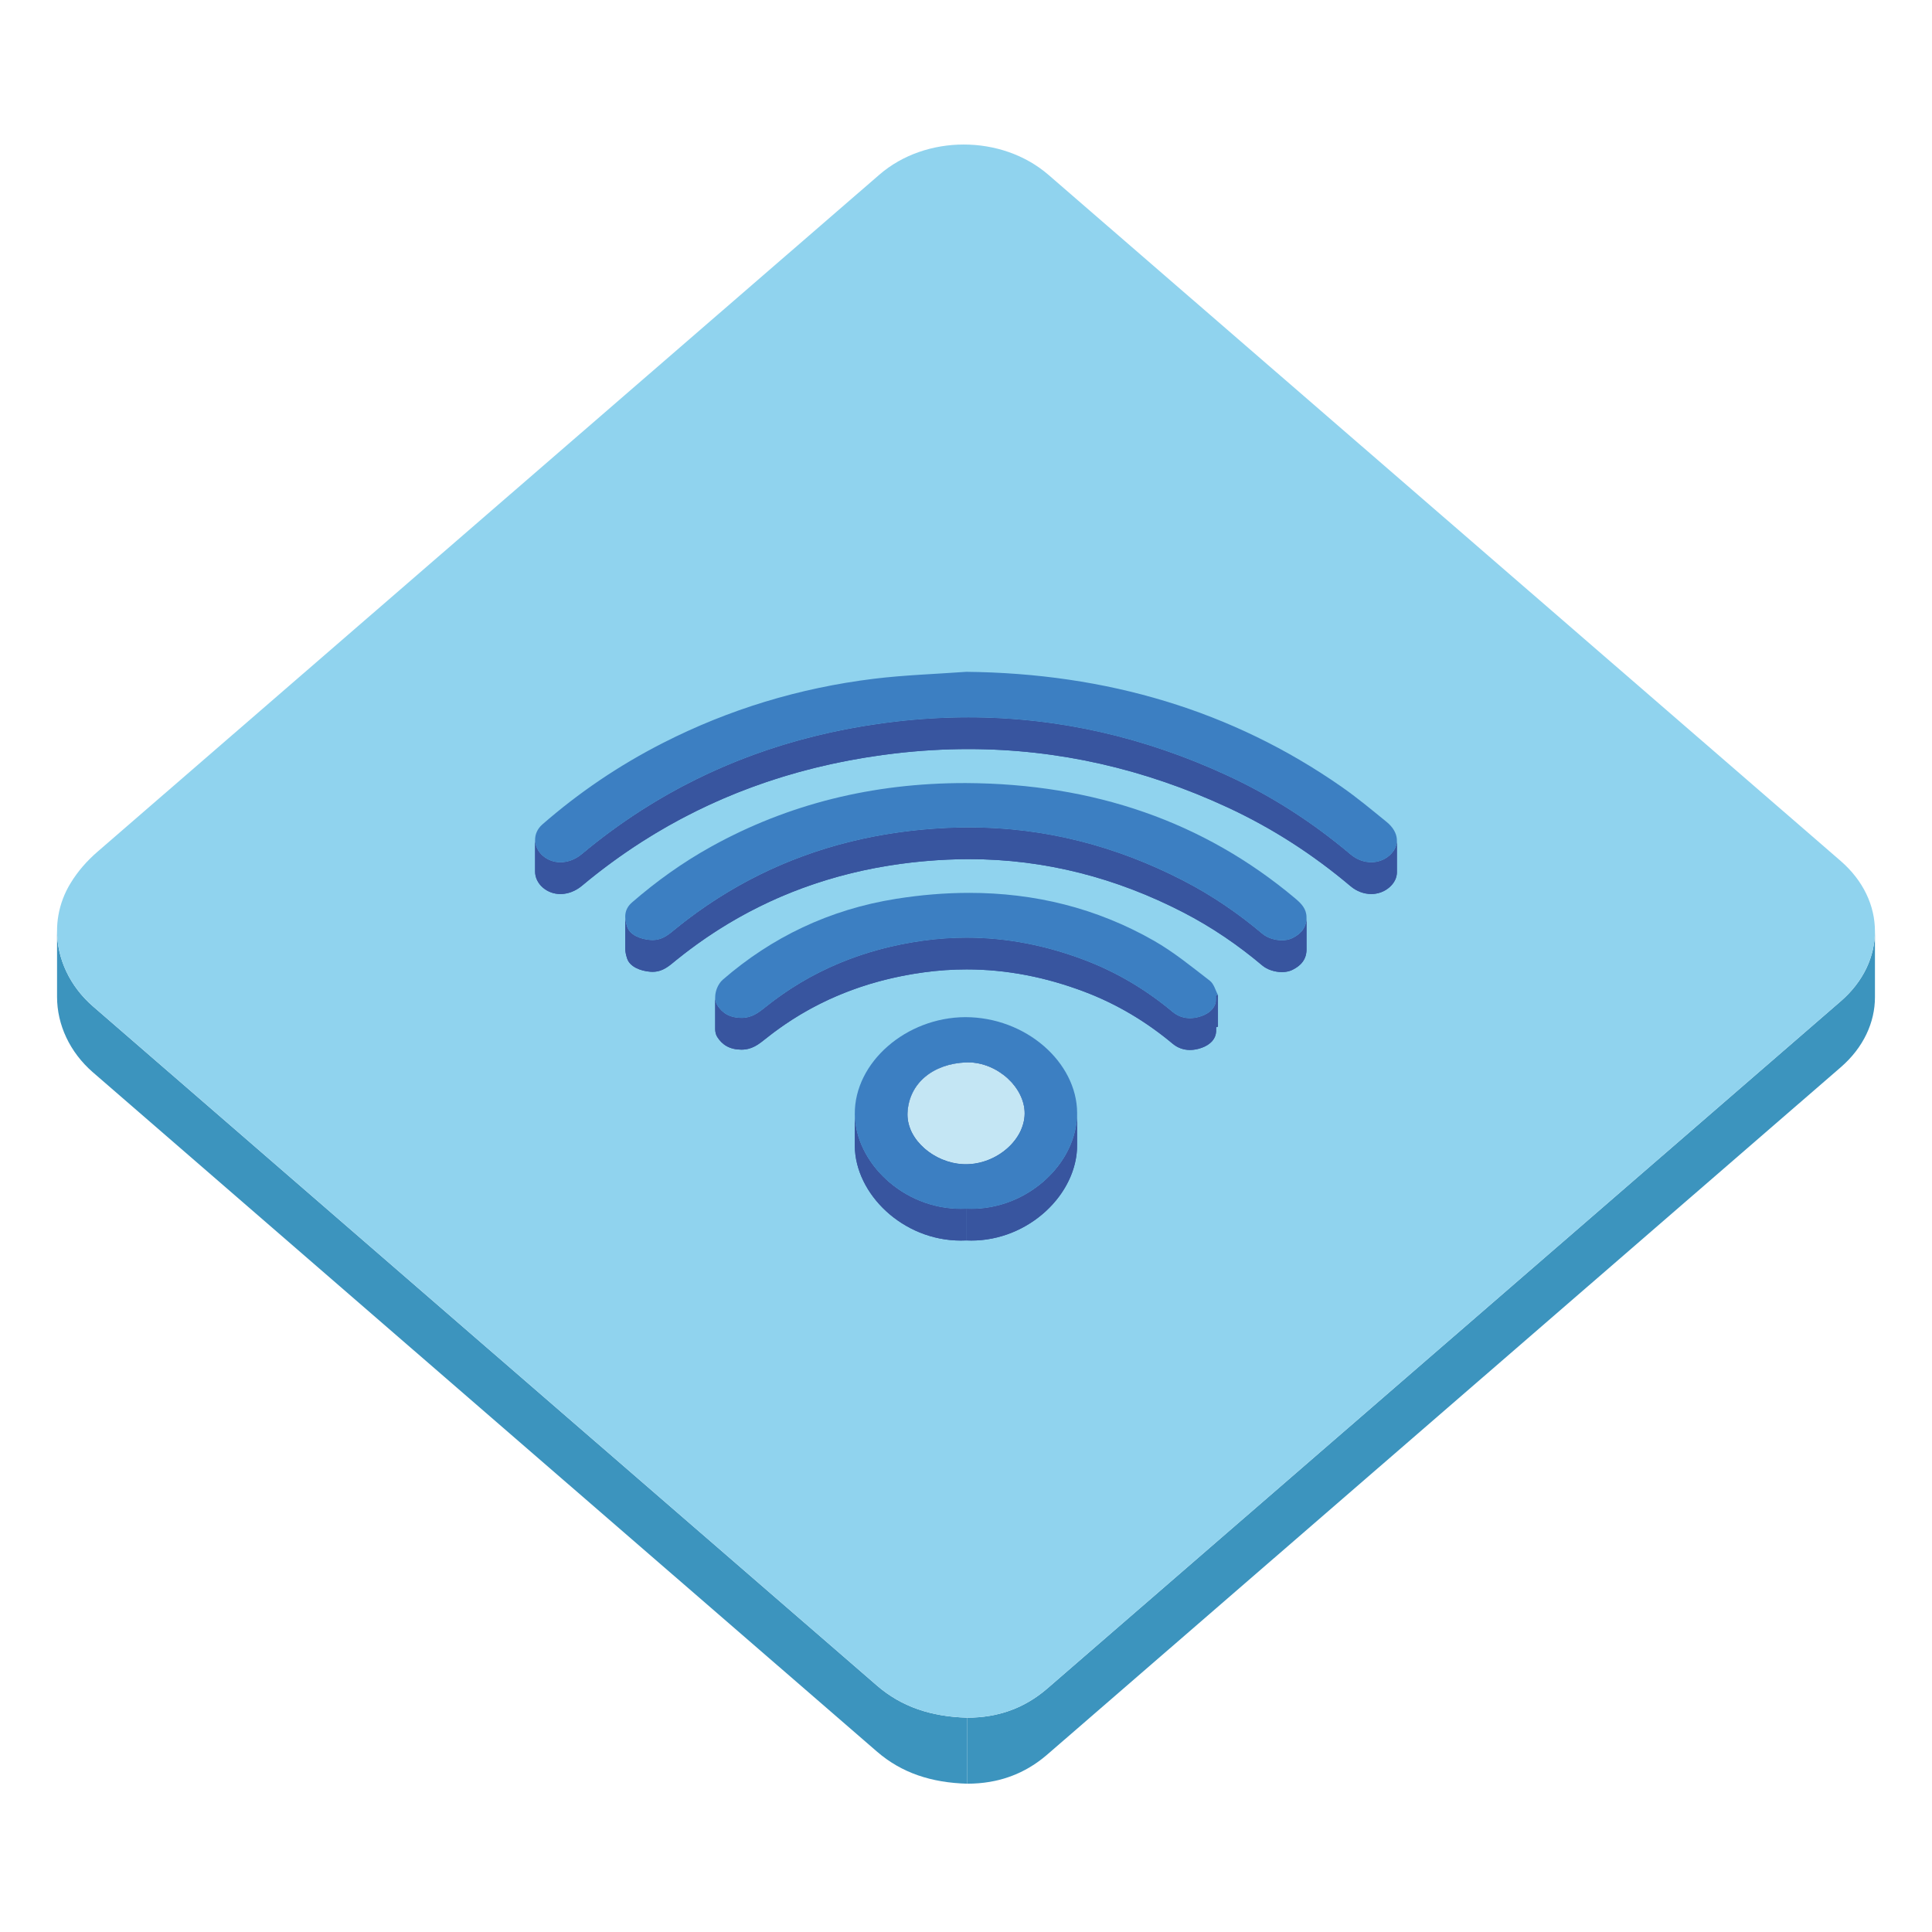
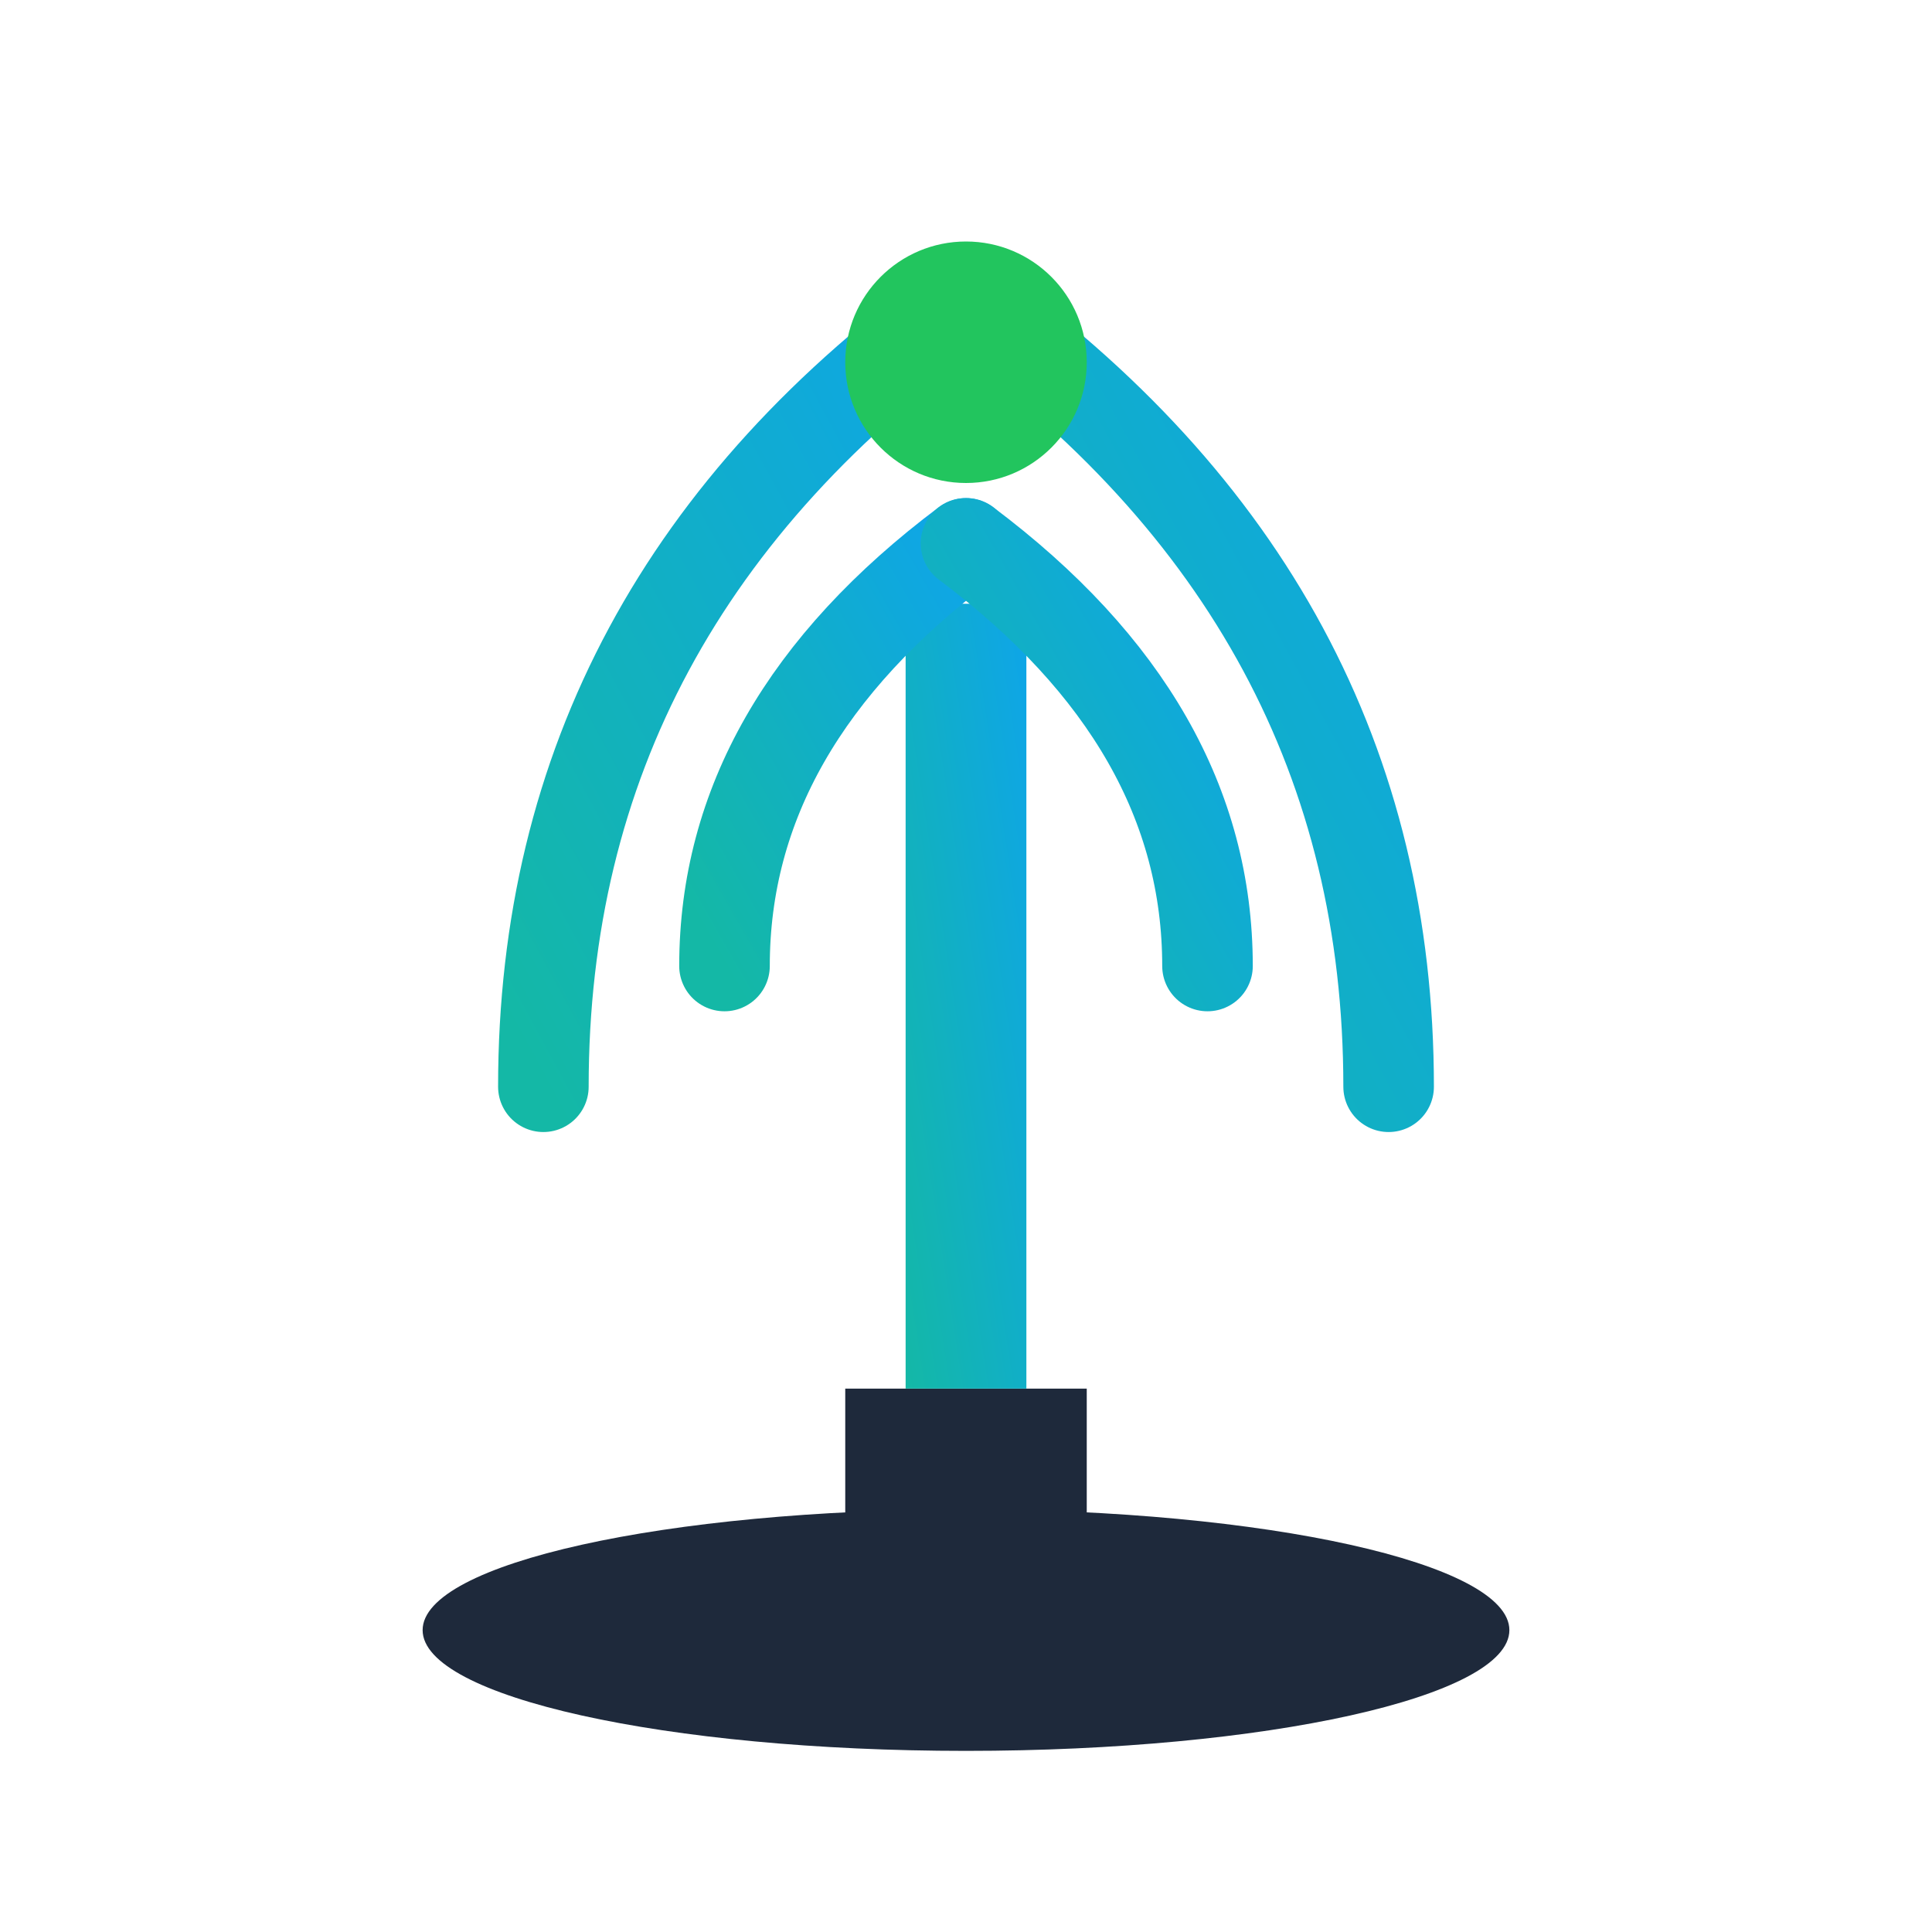
- <svg xmlns="http://www.w3.org/2000/svg" width="800px" height="800px" viewBox="0 0 1024 1024" class="icon" version="1.1">
-   <path d="M993.763 493.538v35c0 13.331-6.04 26.664-18.135 37.137-140.15 121.422-280.35 242.795-420.49 364.219-11.814 10.237-25.813 15.501-42.454 15.501v-35c16.643 0 30.64-5.264 42.454-15.501 140.141-121.424 280.336-242.802 420.49-364.217 12.095-10.475 18.135-23.803 18.135-37.139z" fill="#3C94BE" />
-   <path d="M30.239 528.367v-3.5-1.75-3.5-3.5-1.75-3.5-3.5-1.75-3.5-3.5-1.75-3.5c0 14.707 6.701 29.313 19.037 40.019 138.449 120.064 277.049 239.996 415.562 360.02 13.002 11.26 28.74 16.466 47.852 16.994v35c-19.108-0.528-34.85-5.734-47.852-16.994C326.325 808.382 187.725 688.45 49.276 568.386c-12.337-10.705-19.037-25.312-19.037-40.019z" fill="#3C94BE" />
-   <path d="M510.786 76.601c16.263 0 32.546 5.362 44.946 16.097 139.95 121.188 279.901 242.376 419.819 363.586 24.241 20.995 24.295 53.413 0.079 74.397-140.15 121.42-280.35 242.796-420.489 364.217-11.815 10.239-25.813 15.502-42.452 15.502-19.109-0.528-34.852-5.734-47.854-16.994-138.511-120.024-277.111-239.956-415.56-360.02-19.581-16.988-24.96-43.81-11.895-65.251 3.919-6.438 8.669-11.829 14.465-16.849C189.954 331.734 328.024 212.152 466.107 92.567c12.296-10.64 28.478-15.966 44.679-15.966z" fill="#90D3EE" />
-   <path d="M740.39 445.475v16.8c0 2.879-1.313 5.675-3.933 7.98-2.727 2.394-6.145 3.592-9.664 3.592-3.794 0-7.706-1.392-11-4.178-19.574-16.532-41.227-30.656-65.327-41.813-43.557-20.162-89.269-30.829-137.202-30.829-12.792 0-25.736 0.759-38.846 2.3-64.18 7.552-119.429 31.252-166.018 70.179-3.464 2.892-7.495 4.349-11.356 4.349-3.397 0-6.667-1.127-9.309-3.4-2.73-2.352-4.124-5.457-4.124-8.546v-16.8c0 3.09 1.393 6.195 4.124 8.546 2.643 2.273 5.912 3.4 9.309 3.4 3.862 0 7.892-1.458 11.356-4.349 46.588-38.926 101.839-62.626 166.018-70.178a332.199 332.199 0 0 1 38.846-2.3c47.934 0 93.646 10.667 137.202 30.829 24.101 11.156 45.753 25.281 65.327 41.813 3.295 2.786 7.206 4.178 11 4.178 3.52 0 6.938-1.196 9.664-3.593 2.619-2.305 3.933-5.101 3.933-7.98z" fill="#38559F" />
-   <path d="M740.39 445.475v16.8c0 0.197-0.007 0.396-0.019 0.592v-16.8c0.012-0.196 0.019-0.396 0.019-0.592M740.371 446.068v16.8c-0.132 2.1-0.973 4.143-2.512 5.962v-16.8c1.539-1.82 2.38-3.862 2.512-5.962M737.859 452.03v16.8c-0.418 0.493-0.883 0.968-1.402 1.423a14.43 14.43 0 0 1-1.75 1.317v-16.8a14.525 14.525 0 0 0 1.75-1.316c0.52-0.455 0.984-0.932 1.402-1.424M734.707 454.77v16.8c-0.88 0.562-1.807 1.02-2.771 1.373v-16.8a14.237 14.237 0 0 0 2.771-1.373" fill="#38559F" />
-   <path d="M731.938 456.143v16.8c-0.996 0.365-2.025 0.619-3.076 0.763v-16.8c1.05-0.144 2.08-0.398 3.076-0.763M728.86 456.907v16.8c-0.684 0.093-1.372 0.14-2.068 0.14-3.794 0-7.707-1.392-11-4.178-19.574-16.532-41.227-30.656-65.327-41.813-43.558-20.162-89.27-30.829-137.203-30.829-12.791 0-25.737 0.759-38.846 2.3-2.249 0.265-4.487 0.55-6.711 0.853v-16.8c2.226-0.304 4.462-0.588 6.711-0.853a332.224 332.224 0 0 1 38.846-2.3c47.934 0 93.646 10.667 137.203 30.829 24.101 11.156 45.753 25.281 65.327 41.813 3.295 2.786 7.206 4.178 11 4.178a15.471 15.471 0 0 0 2.068-0.14M467.705 383.38v16.8c-24.287 3.318-47.269 8.988-68.965 16.961v-16.8c21.697-7.973 44.679-13.644 68.965-16.961" fill="#38559F" />
-   <path d="M398.741 400.341v16.8a301.078 301.078 0 0 0-58.45 28.968v-16.8a300.994 300.994 0 0 1 58.45-28.968M340.291 429.309v16.8a310.12 310.12 0 0 0-31.891 23.396 21.105 21.105 0 0 1-2.074 1.521v-16.8a20.932 20.932 0 0 0 2.074-1.52 309.982 309.982 0 0 1 31.891-23.397" fill="#38559F" />
-   <path d="M306.326 454.225v16.8a18.61 18.61 0 0 1-3.603 1.792v-16.8a18.638 18.638 0 0 0 3.603-1.792M302.723 456.019v16.8a16.897 16.897 0 0 1-3.548 0.892v-16.8a17.084 17.084 0 0 0 3.548-0.892M299.175 456.909v16.8c-0.715 0.096-1.427 0.145-2.133 0.145-3.397 0-6.667-1.126-9.309-3.4-2.73-2.352-4.124-5.457-4.124-8.546v-16.8c0 3.09 1.393 6.195 4.124 8.546 2.643 2.273 5.912 3.4 9.309 3.4 0.708 0.001 1.42-0.049 2.133-0.145" fill="#38559F" />
-   <path d="M512.195 356.077c74.401 0.785 140.84 20.488 198.829 60.914 8.357 5.824 16.119 12.309 23.949 18.683 6.703 5.463 7.166 12.78 1.483 17.783-2.727 2.394-6.145 3.591-9.664 3.591-3.794 0-7.706-1.392-11-4.177-19.574-16.533-41.227-30.658-65.327-41.814-43.557-20.162-89.269-30.829-137.202-30.829-12.792 0-25.736 0.759-38.846 2.3-64.179 7.552-119.428 31.252-166.018 70.178-3.464 2.892-7.495 4.349-11.356 4.349-3.397 0-6.667-1.126-9.308-3.4-5.342-4.599-5.564-12.072-0.263-16.699 19.243-16.788 40.541-31.287 64.109-43.273 34.646-17.624 71.88-29.043 111.605-33.922 16.21-1.983 32.67-2.498 49.009-3.684z" fill="#3C7FC2" />
-   <path d="M692.482 486.382v16.8c0 5.21-2.807 8.626-7.687 10.957-1.545 0.735-3.407 1.082-5.349 1.082-3.737 0-7.773-1.277-10.406-3.501-12.782-10.771-26.681-20.304-42.014-28.204-35.184-18.129-73.01-28.156-113.459-28.157-3.727 0-7.469 0.086-11.241 0.257-55.217 2.514-103.329 20.445-143.861 53.223-3.691 2.991-7.025 6.247-12.643 6.247-0.35 0-0.708-0.014-1.076-0.04-5.475-0.391-10.927-2.757-12.328-6.939-0.607-1.81-1.028-3.642-1.028-5.435v-16.8c0 1.792 0.421 3.625 1.028 5.435 1.401 4.182 6.854 6.549 12.328 6.94 0.368 0.027 0.726 0.04 1.076 0.04 5.618 0 8.951-3.255 12.643-6.247 40.532-32.778 88.644-50.709 143.861-53.224a248.03 248.03 0 0 1 11.241-0.257c40.449 0 78.275 10.028 113.459 28.157 15.333 7.899 29.231 17.432 42.014 28.204 2.633 2.223 6.669 3.5 10.406 3.5 1.943 0 3.806-0.346 5.349-1.082 4.881-2.33 7.687-5.745 7.687-10.956z" fill="#38559F" />
-   <path d="M692.482 486.382v16.8c0 0.285-0.01 0.563-0.026 0.837v-16.8c0.017-0.273 0.026-0.552 0.026-0.837M692.455 487.218v16.8c-0.151 2.527-1.008 4.606-2.468 6.333v-16.8c1.462-1.727 2.317-3.807 2.468-6.333" fill="#38559F" />
-   <path d="M689.988 493.55v16.8c-0.827 0.976-1.847 1.838-3.049 2.603v-16.799c1.202-0.765 2.222-1.627 3.049-2.604M686.939 496.156v16.8c-0.661 0.424-1.376 0.816-2.144 1.183a9.43 9.43 0 0 1-0.817 0.344v-16.8c0.28-0.104 0.555-0.219 0.817-0.345a19.851 19.851 0 0 0 2.144-1.182" fill="#38559F" />
-   <path d="M683.979 497.682v16.8c-0.776 0.285-1.61 0.485-2.482 0.604v-16.799a12.107 12.107 0 0 0 2.482-0.605M681.494 498.285v16.8c-0.667 0.09-1.354 0.136-2.049 0.136-3.738 0-7.772-1.277-10.406-3.501-12.781-10.771-26.681-20.304-42.014-28.204-35.183-18.129-73.009-28.156-113.459-28.157-3.727 0-7.469 0.086-11.241 0.257a278.008 278.008 0 0 0-24.995 2.254v-16.8a277.64 277.64 0 0 1 24.995-2.255 248.03 248.03 0 0 1 11.241-0.257c40.45 0 78.276 10.028 113.459 28.157 15.333 7.899 29.232 17.432 42.014 28.204 2.634 2.223 6.668 3.5 10.406 3.5 0.698 0.001 1.383-0.043 2.049-0.134" fill="#38559F" />
-   <path d="M477.332 441.07v16.8c-18.121 2.479-35.404 6.746-51.83 12.782v-16.8c16.427-6.037 33.709-10.305 51.83-12.782" fill="#38559F" />
-   <path d="M425.503 453.852v16.8a232.53 232.53 0 0 0-45.14 22.395v-16.8a232.444 232.444 0 0 1 45.14-22.395M380.363 476.246v16.8a242.671 242.671 0 0 0-21.897 15.792c-1.682 1.363-3.287 2.779-5.07 3.918v-16.8c1.783-1.137 3.388-2.555 5.07-3.918a242.671 242.671 0 0 1 21.897-15.792M353.396 495.957v16.8c-0.947 0.606-1.945 1.135-3.031 1.532v-16.8a15.472 15.472 0 0 0 3.031-1.532" fill="#38559F" />
-   <path d="M350.366 497.489v16.8c-0.841 0.311-1.735 0.543-2.698 0.673v-16.8a12.777 12.777 0 0 0 2.698-0.673M347.668 498.162v16.8c-0.588 0.081-1.2 0.123-1.844 0.123-0.35 0-0.708-0.014-1.076-0.04-5.475-0.391-10.928-2.757-12.328-6.939-0.607-1.81-1.028-3.642-1.028-5.435v-16.8c0 1.792 0.421 3.625 1.028 5.435 1.4 4.182 6.854 6.549 12.328 6.94 0.368 0.027 0.726 0.04 1.076 0.04a13.633 13.633 0 0 0 1.844-0.124" fill="#38559F" />
-   <path d="M511.335 415.042l0.92 0.001c67.416 0.366 125.647 20.339 174.191 61.097 3.268 2.741 5.929 5.44 6.029 9.883 0.132 5.413-2.69 8.931-7.681 11.313-1.545 0.737-3.407 1.082-5.349 1.082-3.739 0-7.773-1.277-10.406-3.5-12.782-10.772-26.681-20.304-42.014-28.204-35.184-18.129-73.01-28.156-113.459-28.157-3.727 0-7.469 0.086-11.241 0.257-55.217 2.515-103.329 20.445-143.861 53.224-3.691 2.991-7.025 6.247-12.643 6.247-0.35 0-0.708-0.012-1.076-0.04-5.475-0.391-10.928-2.758-12.328-6.94-1.512-4.513-1.876-9.158 2.58-13.016 12.811-11.103 26.671-21.089 41.942-29.557 40.973-22.711 85.842-33.69 134.396-33.69z" fill="#3C7FC2" />
-   <path d="M645.544 527.342v16.8c-0.362 0.122-0.726 0.255-1.097 0.376v-16.8c0.371-0.122 0.735-0.254 1.097-0.376z" fill="#38559F" />
-   <path d="M645.544 527.342v16.8c-0.362 0.122-0.726 0.255-1.097 0.376v-16.8c0.371-0.122 0.735-0.254 1.097-0.376" fill="#38559F" />
-   <path d="M644.586 529.389v16.8c0 4.464-3.146 7.532-7.611 9.153-2.057 0.744-4.173 1.161-6.263 1.161-3.229 0-6.392-0.994-9.169-3.309-13.779-11.497-29.222-20.899-46.771-27.542-20.212-7.655-40.989-11.845-62.453-11.845-7.511 0-15.107 0.513-22.792 1.57-32.014 4.4-59.906 16.105-83.705 35.162-3.68 2.945-7.156 5.797-12.9 5.797-6.271-0.069-10.142-2.585-12.764-6.73-0.753-1.19-1.094-2.667-1.094-4.232v-16.801c0 1.565 0.342 3.045 1.094 4.233 2.622 4.146 6.491 6.661 12.764 6.73 5.745 0 9.22-2.852 12.9-5.797 23.799-19.058 51.691-30.764 83.705-35.164a167.382 167.382 0 0 1 22.792-1.569c21.464 0 42.242 4.189 62.453 11.844 17.55 6.644 32.992 16.045 46.771 27.542 2.775 2.314 5.94 3.309 9.169 3.309 2.089 0 4.206-0.417 6.263-1.161 4.464-1.62 7.611-4.687 7.611-9.151z" fill="#38559F" />
-   <path d="M644.586 529.389v16.8c0 0.188-0.006 0.376-0.017 0.558v-16.8c0.011-0.184 0.017-0.371 0.017-0.558M644.569 529.946v16.8c-0.116 1.927-0.837 3.577-1.999 4.949v-16.8c1.164-1.373 1.883-3.022 1.999-4.949" fill="#38559F" />
-   <path d="M642.572 534.896v16.8c-0.686 0.809-1.527 1.523-2.488 2.137v-16.8a11.07 11.07 0 0 0 2.488-2.137M640.082 537.034v16.8a15.743 15.743 0 0 1-3.025 1.479v-16.801a15.74 15.74 0 0 0 3.025-1.478M637.057 538.512v16.8c-0.027 0.01-0.054 0.021-0.082 0.029a19.623 19.623 0 0 1-4.013 1.005v-16.801a19.51 19.51 0 0 0 4.013-1.005c0.028-0.008 0.055-0.019 0.082-0.028M632.962 539.547v16.8a16.54 16.54 0 0 1-2.249 0.156c-3.228 0-6.391-0.994-9.168-3.309-13.78-11.497-29.223-20.899-46.771-27.542-20.213-7.655-40.99-11.845-62.453-11.845-7.476 0-15.031 0.508-22.679 1.554v-16.8a166.943 166.943 0 0 1 22.679-1.554c21.463 0 42.241 4.189 62.453 11.844 17.549 6.644 32.991 16.045 46.771 27.542 2.775 2.314 5.94 3.309 9.168 3.309a16.7 16.7 0 0 0 2.249-0.155M489.641 498.563v16.8l-0.114 0.017c-13.353 1.836-25.989 4.941-37.909 9.321v-16.8c11.92-4.38 24.556-7.487 37.909-9.323 0.037-0.006 0.076-0.01 0.114-0.015M451.618 507.899v16.8c-11.134 4.092-21.646 9.294-31.534 15.61v-16.8c9.889-6.316 20.4-11.518 31.534-15.61M420.084 523.511v16.8a164.95 164.95 0 0 0-14.263 10.231c-1.392 1.112-2.75 2.212-4.216 3.149v-16.8c1.464-0.938 2.825-2.037 4.216-3.15a164.51 164.51 0 0 1 14.263-10.23M401.605 536.891v16.8c-1.07 0.685-2.197 1.282-3.432 1.736v-16.8c1.235-0.454 2.362-1.052 3.432-1.736M398.173 538.627v16.8c-0.956 0.352-1.974 0.615-3.083 0.767v-16.8a14.583 14.583 0 0 0 3.083-0.767M395.09 539.394v16.8c-0.686 0.092-1.408 0.144-2.168 0.144-6.271-0.069-10.142-2.585-12.764-6.73-0.753-1.19-1.094-2.667-1.094-4.232v-16.801c0 1.565 0.342 3.045 1.094 4.233 2.622 4.146 6.491 6.661 12.764 6.73 0.76-0.001 1.482-0.052 2.168-0.144" fill="#38559F" />
-   <path d="M513.694 473.237c34.461-0.001 67.335 7.921 97.881 25.349 10.645 6.066 20.05 13.827 29.625 21.188 2.258 1.736 2.944 5.001 4.344 7.568-0.362 0.122-0.726 0.254-1.097 0.376 0.878 5.379-2.47 9.009-7.47 10.824-2.058 0.743-4.174 1.16-6.265 1.16-3.228 0-6.391-0.993-9.168-3.309-13.78-11.496-29.223-20.898-46.771-27.542-20.213-7.655-40.99-11.844-62.453-11.844-7.512 0-15.108 0.514-22.793 1.569-32.014 4.401-59.906 16.105-83.705 35.164-3.68 2.945-7.156 5.797-12.901 5.797-6.271-0.069-10.142-2.585-12.764-6.73-2.389-3.771-0.635-10.459 3.024-13.628 25.703-22.269 56.246-37.178 92.02-42.826 13.018-2.051 25.865-3.116 38.493-3.116z" fill="#3C7FC2" />
-   <path d="M513.271 579.865c-0.398 0-0.576 0.001-0.755 0.005v-1.963-2.079-2.159-2.197-2.198-2.16-2.078-1.962c0.142-0.003 0.285-0.004 0.541-0.006v0h0.214c15.446 0.102 29.624 13.168 29.819 26.728v16.8c-0.195-13.562-14.373-26.628-29.819-26.731z" fill="#38559F" />
-   <path d="M543.091 590.202v16.8c0.089-13.703-14.217-27.034-29.82-27.137-0.398 0-0.576 0.001-0.755 0.005l-0.572 0.019a45.287 45.287 0 0 0-4.151 0.364v-16.8a44.935 44.935 0 0 1 4.151-0.365l0.572-0.018c0.179-0.004 0.356-0.005 0.755-0.005 15.603 0.104 29.909 13.434 29.82 27.137" fill="#38559F" />
-   <path d="M543.091 607.002c0.002-0.138 0-0.273-0.001-0.41a47040 47040 0 0 0 0-16.8c0.001 0.137 0.003 0.272 0.001 0.41v16.8z" fill="#38559F" />
-   <path d="M543.091 590.202v16.8c0.089-13.703-14.217-27.034-29.82-27.137-0.398 0-0.576 0.001-0.755 0.005l-0.572 0.019a45.287 45.287 0 0 0-4.151 0.364v-16.8a44.935 44.935 0 0 1 4.151-0.365l0.572-0.018c0.179-0.004 0.356-0.005 0.755-0.005 15.603 0.104 29.909 13.434 29.82 27.137" fill="#38559F" />
-   <path d="M480.998 606.706c-0.011 0.22-0.016 0.439-0.019 0.661v-16.8c0.003-0.22 0.008-0.438 0.019-0.662 0.736-15.957 13.731-26.104 30.946-26.817l0.572-0.018V579.867l-0.572 0.018c-17.215 0.719-30.21 10.863-30.946 26.821z" fill="#38559F" />
-   <path d="M543.091 590.202v16.8c0.089-13.703-14.217-27.034-29.82-27.137-0.398 0-0.576 0.001-0.755 0.005l-0.572 0.019a45.287 45.287 0 0 0-4.151 0.364v-16.8a44.935 44.935 0 0 1 4.151-0.365l0.572-0.018c0.179-0.004 0.356-0.005 0.755-0.005 15.603 0.104 29.909 13.434 29.82 27.137" fill="#38559F" />
-   <path d="M507.793 563.453v16.8c-2.889 0.395-5.626 1.068-8.167 2.003v-16.8c2.544-0.935 5.28-1.609 8.167-2.003M499.625 565.453v16.801a32.449 32.449 0 0 0-6.304 3.104v-16.8a32.452 32.452 0 0 1 6.304-3.105M493.32 568.559v16.8c-2.372 1.517-4.465 3.323-6.222 5.397v-16.8c1.758-2.074 3.85-3.882 6.222-5.397M487.098 573.957v16.801c-3.53 4.17-5.709 9.414-6.077 15.525v-16.8c0.368-6.113 2.547-11.357 6.077-15.526M481.021 589.483v16.8a57.2 57.2 0 0 0-0.022 0.424c-0.012 0.222-0.018 0.44-0.021 0.662v-16.801c0.003-0.22 0.008-0.439 0.021-0.661l0.022-0.424" fill="#38559F" />
-   <path d="M480.98 607.367l-0.001 0.194v-16.8l0.001-0.194v16.8z" fill="#38559F" />
-   <path d="M480.98 590.567v16.8l-0.001 0.194v-16.8l0.001-0.194" fill="#38559F" />
-   <path d="M480.979 607.561V590.76v16.801z" fill="#38559F" />
-   <path d="M480.979 590.896v16.662-16.8 0.138" fill="#38559F" />
-   <path d="M512.035 617.063v16.8c-0.574 0-1.083-0.012-1.59-0.037-15.326-0.756-29.385-12.822-29.467-26.128v-16.8c0.082 13.306 14.141 25.372 29.467 26.128 0.508 0.025 1.016 0.037 1.59 0.037z" fill="#38559F" />
-   <path d="M512.035 617.063v16.8c-0.574 0-1.083-0.012-1.59-0.037-15.326-0.756-29.385-12.822-29.467-26.128v-16.8c0.082 13.306 14.141 25.372 29.467 26.128 0.508 0.025 1.016 0.037 1.59 0.037" fill="#38559F" />
-   <path d="M543.091 590.202v16.8c-0.08 14.012-14.907 26.826-31.056 26.861v-16.8c16.149-0.035 30.976-12.85 31.056-26.861z" fill="#38559F" />
-   <path d="M543.091 590.202v16.8a20.54 20.54 0 0 1-0.039 1.165v-16.8c0.024-0.387 0.037-0.775 0.039-1.165M543.052 591.367v16.8c-0.323 5.068-2.547 9.937-6.029 14.047v-16.8c3.48-4.11 5.705-8.978 6.029-14.047M537.022 605.414v16.8c-2.047 2.416-4.528 4.569-7.311 6.348v-16.8c2.783-1.78 5.265-3.933 7.311-6.348" fill="#38559F" />
-   <path d="M529.712 611.763v16.8a34.476 34.476 0 0 1-6.621 3.287v-16.8a34.448 34.448 0 0 0 6.621-3.287M523.091 615.048v16.801a33.005 33.005 0 0 1-6.914 1.727v-16.8a32.945 32.945 0 0 0 6.914-1.728M516.176 616.776v16.8a30.847 30.847 0 0 1-4.142 0.287v-16.8a30.649 30.649 0 0 0 4.142-0.287" fill="#38559F" />
-   <path d="M513.05 563.065c15.824 0.103 30.13 13.434 30.041 27.137-0.08 14.011-14.907 26.826-31.056 26.861a32.97 32.97 0 0 1-1.59-0.037c-15.326-0.756-29.385-12.822-29.467-26.128v-0.33c0.003-0.22 0.008-0.439 0.019-0.661 0.736-15.958 13.731-26.104 30.946-26.817 0.192-0.007 0.381-0.013 0.572-0.018 0.178-0.006 0.357-0.007 0.535-0.007z" fill="#C4E6F4" />
-   <path d="M570.902 589.81v16.801c0.154 26.484-25.829 50.905-56.012 50.905-0.907 0-1.813-0.023-2.726-0.065v-16.8c0.912 0.042 1.817 0.065 2.726 0.065 30.183 0 56.169-24.421 56.012-50.906z" fill="#38559F" />
-   <path d="M570.902 589.81v16.801c0.004 0.928-0.023 1.856-0.08 2.779v-16.8a40.86 40.86 0 0 0 0.08-2.78" fill="#38559F" />
-   <path d="M570.823 592.59v16.8c-0.623 9.967-4.891 19.523-11.604 27.458v-16.8c6.714-7.934 10.979-17.491 11.604-27.458" fill="#38559F" />
-   <path d="M559.22 620.05v16.8c-3.686 4.355-8.11 8.222-13.075 11.399v-16.8c4.964-3.178 9.389-7.044 13.075-11.399M546.145 631.447v16.801a59.322 59.322 0 0 1-11.521 5.724v-16.8a59.353 59.353 0 0 0 11.521-5.725M534.623 637.172v16.8a57.702 57.702 0 0 1-12.15 3.03v-16.8a57.702 57.702 0 0 0 12.15-3.03M522.473 640.202v16.8a56.16 56.16 0 0 1-10.308 0.449v-16.8a56.171 56.171 0 0 0 10.308-0.449" fill="#38559F" />
-   <path d="M512.167 640.65v16.8c-0.971 0.048-1.936 0.072-2.898 0.072-30.83 0-56.006-24.76-56.211-50.197v-16.8c0.204 25.438 25.381 50.197 56.211 50.197 0.96 0.001 1.926-0.023 2.898-0.072z" fill="#38559F" />
-   <path d="M512.167 640.65v16.8c-0.971 0.048-1.936 0.072-2.898 0.072-30.83 0-56.006-24.76-56.211-50.197v-16.8c0.204 25.438 25.381 50.197 56.211 50.197 0.96 0.001 1.926-0.023 2.898-0.072" fill="#38559F" />
-   <path d="M511.572 539.107c32.26-0.001 59.169 23.985 59.33 50.702 0.154 26.485-25.829 50.906-56.012 50.906-0.907 0-1.813-0.023-2.726-0.065-0.97 0.048-1.936 0.072-2.898 0.072-30.83 0-56.005-24.76-56.212-50.197-0.229-27.533 27.289-51.26 58.518-51.418z m0.398 77.956c16.214-0.034 31.042-12.851 31.121-26.861 0.089-13.703-14.217-27.034-29.82-27.137-0.398 0-0.576 0.001-0.755 0.005l-0.572 0.018c-17.215 0.716-30.209 10.86-30.945 26.817a16.257 16.257 0 0 0-0.021 0.991c0.082 13.306 14.141 25.373 29.467 26.129a29.82 29.82 0 0 0 1.525 0.038" fill="#3C7FC2" />
+ <svg xmlns="http://www.w3.org/2000/svg" viewBox="0 0 64 64" fill="none">
+   <defs>
+     <linearGradient id="wifiGrad" x1="0%" y1="100%" x2="100%" y2="0%">
+       <stop offset="0%" stop-color="#14b8a6" />
+       <stop offset="100%" stop-color="#0ea5e9" />
+     </linearGradient>
+   </defs>
+   <ellipse cx="32" cy="54" rx="18" ry="4" fill="#1e293b" />
+   <rect x="28" y="46" width="8" height="8" fill="#1e293b" />
+   <rect x="30" y="20" width="4" height="26" fill="url(#wifiGrad)" />
+   <path d="M32 18 Q24 24 24 32" stroke="url(#wifiGrad)" stroke-width="3" stroke-linecap="round" fill="none" />
+   <path d="M32 18 Q40 24 40 32" stroke="url(#wifiGrad)" stroke-width="3" stroke-linecap="round" fill="none" />
+   <path d="M32 10 Q18 20 18 36" stroke="url(#wifiGrad)" stroke-width="3" stroke-linecap="round" fill="none" />
+   <path d="M32 10 Q46 20 46 36" stroke="url(#wifiGrad)" stroke-width="3" stroke-linecap="round" fill="none" />
+   <circle cx="32" cy="12" r="4" fill="#22c55e" />
</svg>
